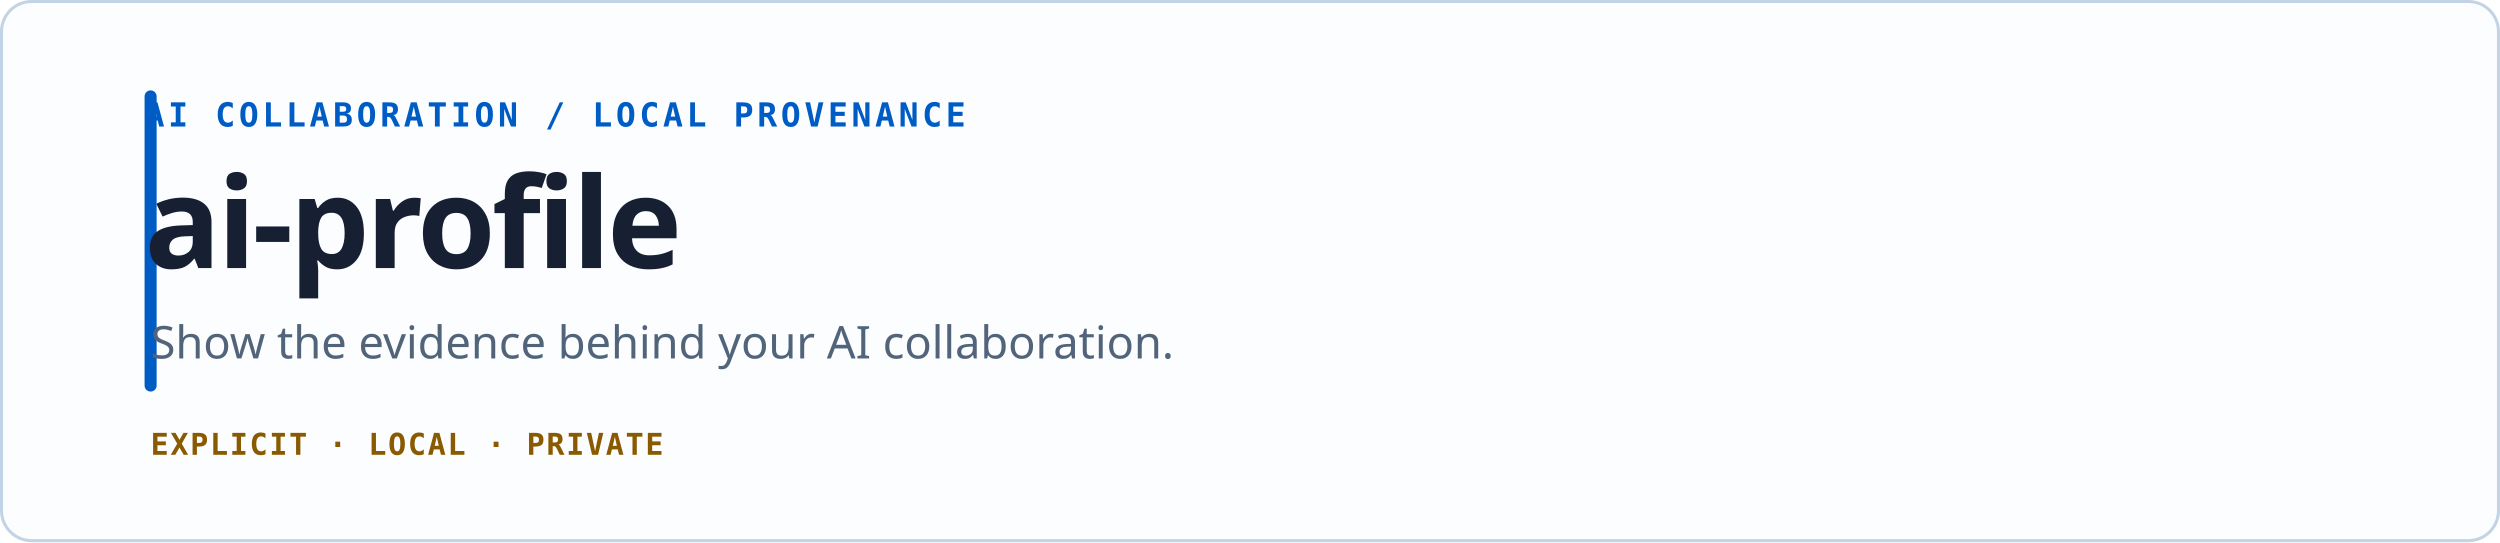
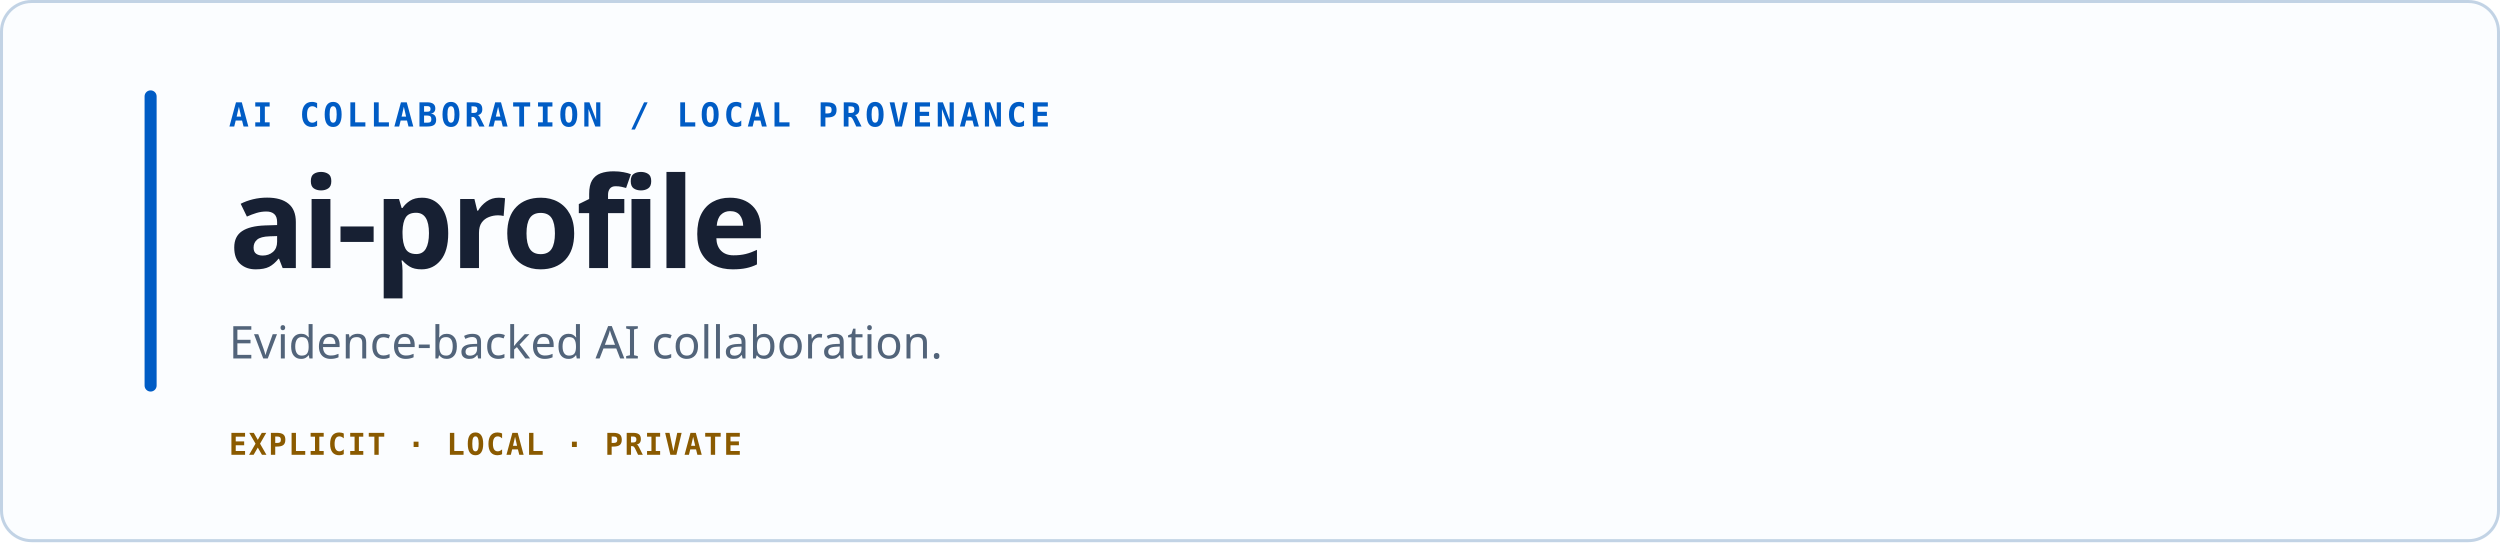
- <svg xmlns="http://www.w3.org/2000/svg" width="830" height="180" viewBox="0 0 830 180" role="img" aria-label="ai-profile: show the evidence behind your AI collaboration">
+ <svg xmlns="http://www.w3.org/2000/svg" width="830" height="180" viewBox="0 0 830 180" role="img" aria-label="ai-profile: evidence-backed AI collaboration">
  <rect width="830" height="180" rx="10" fill="#fbfdff" />
  <rect x="0.5" y="0.5" width="829" height="179" rx="10" fill="none" stroke="#c2d3e5" />
  <rect x="48" y="30" width="4" height="100" rx="2" fill="#005cc5" />
-   <text x="48" y="42" font-family="'IBM Plex Mono', 'Cascadia Mono', Consolas, monospace" font-size="11" font-weight="600" letter-spacing="1.2" fill="#005cc5">AI COLLABORATION / LOCAL PROVENANCE</text>
-   <text x="48" y="89" font-family="'IBM Plex Sans Condensed', 'Aptos Display', 'Segoe UI', sans-serif" font-size="42" font-weight="700" letter-spacing="-1.2" fill="#172033">ai-profile</text>
-   <text x="50" y="119" font-family="'IBM Plex Sans', 'Aptos', 'Segoe UI', sans-serif" font-size="15" fill="#52647a">Show the evidence behind your AI collaboration.</text>
-   <text x="50" y="151" font-family="'IBM Plex Mono', 'Cascadia Mono', Consolas, monospace" font-size="10" font-weight="600" letter-spacing="0.55" fill="#8a5a00">EXPLICIT · LOCAL · PRIVATE</text>
+   <text x="76" y="42" font-family="'IBM Plex Mono', 'Cascadia Mono', Consolas, monospace" font-size="11" font-weight="600" letter-spacing="1.2" fill="#005cc5">AI COLLABORATION / LOCAL PROVENANCE</text>
+   <text x="76" y="89" font-family="'IBM Plex Sans Condensed', 'Aptos Display', 'Segoe UI', sans-serif" font-size="42" font-weight="700" letter-spacing="-1.2" fill="#172033">ai-profile</text>
+   <text x="76" y="119" font-family="'IBM Plex Sans', 'Aptos', 'Segoe UI', sans-serif" font-size="15" fill="#52647a">Evidence-backed AI collaboration.</text>
+   <text x="76" y="151" font-family="'IBM Plex Mono', 'Cascadia Mono', Consolas, monospace" font-size="10" font-weight="600" letter-spacing="0.55" fill="#8a5a00">EXPLICIT · LOCAL · PRIVATE</text>
</svg>
